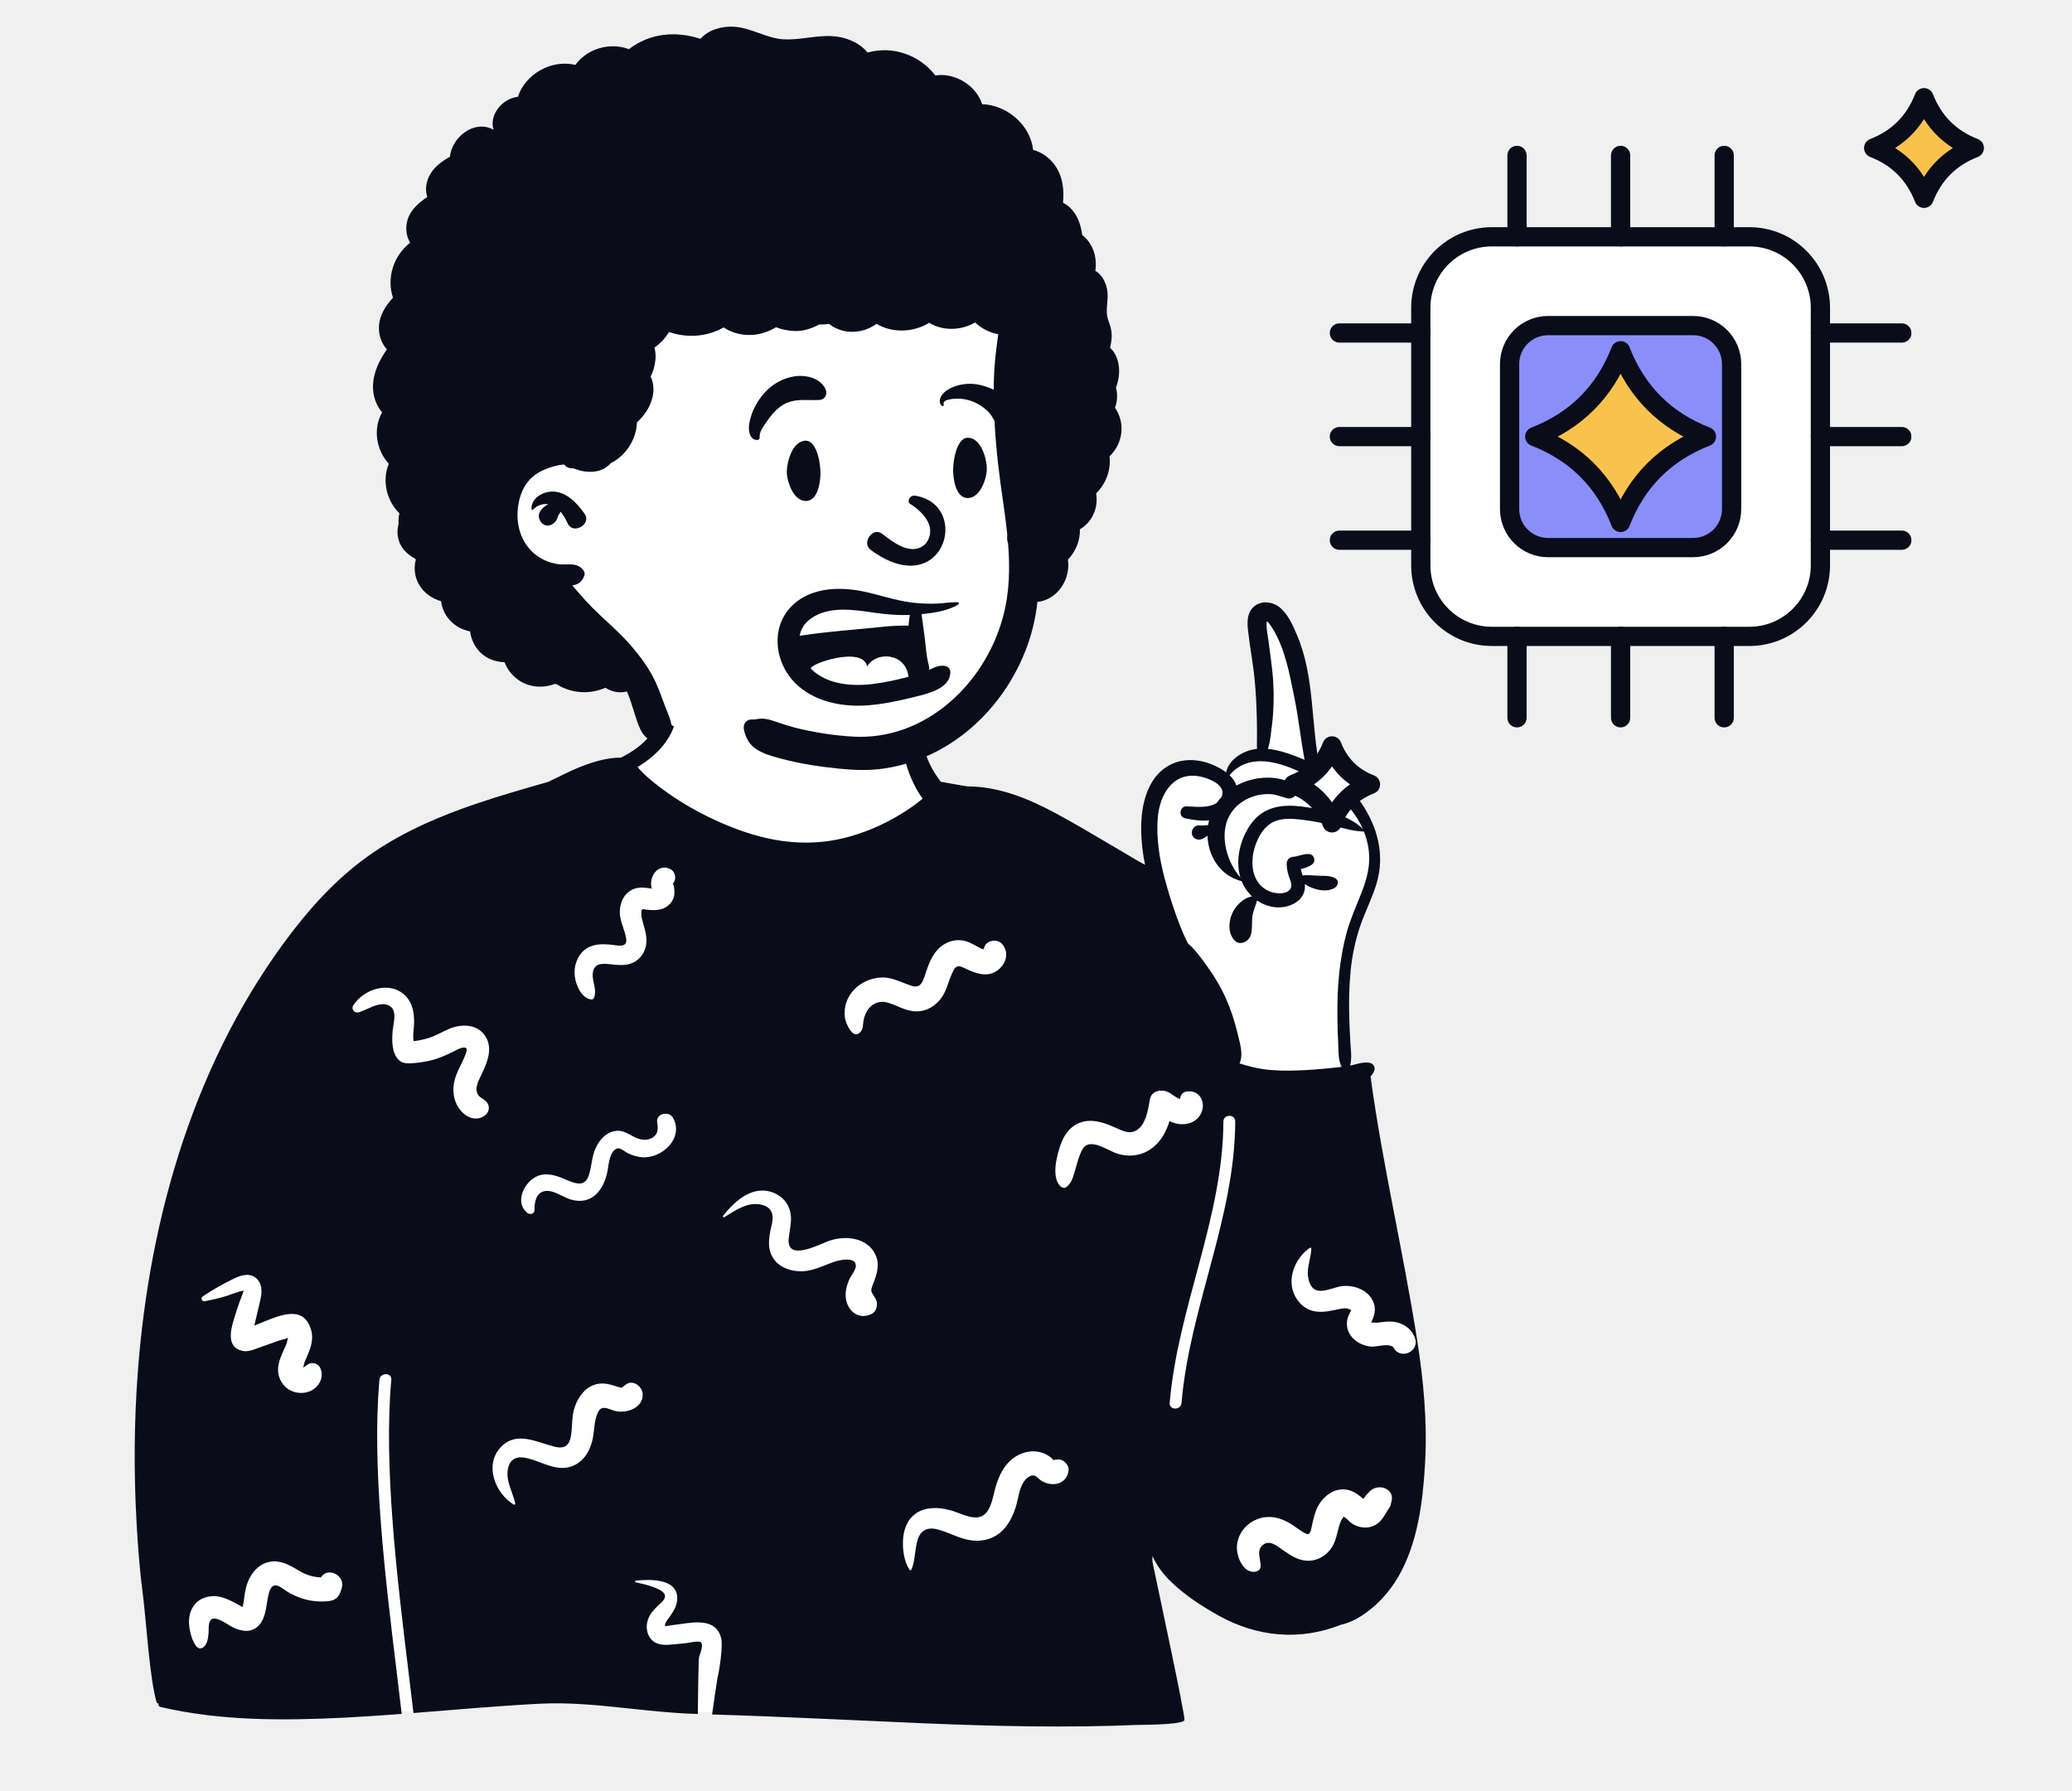
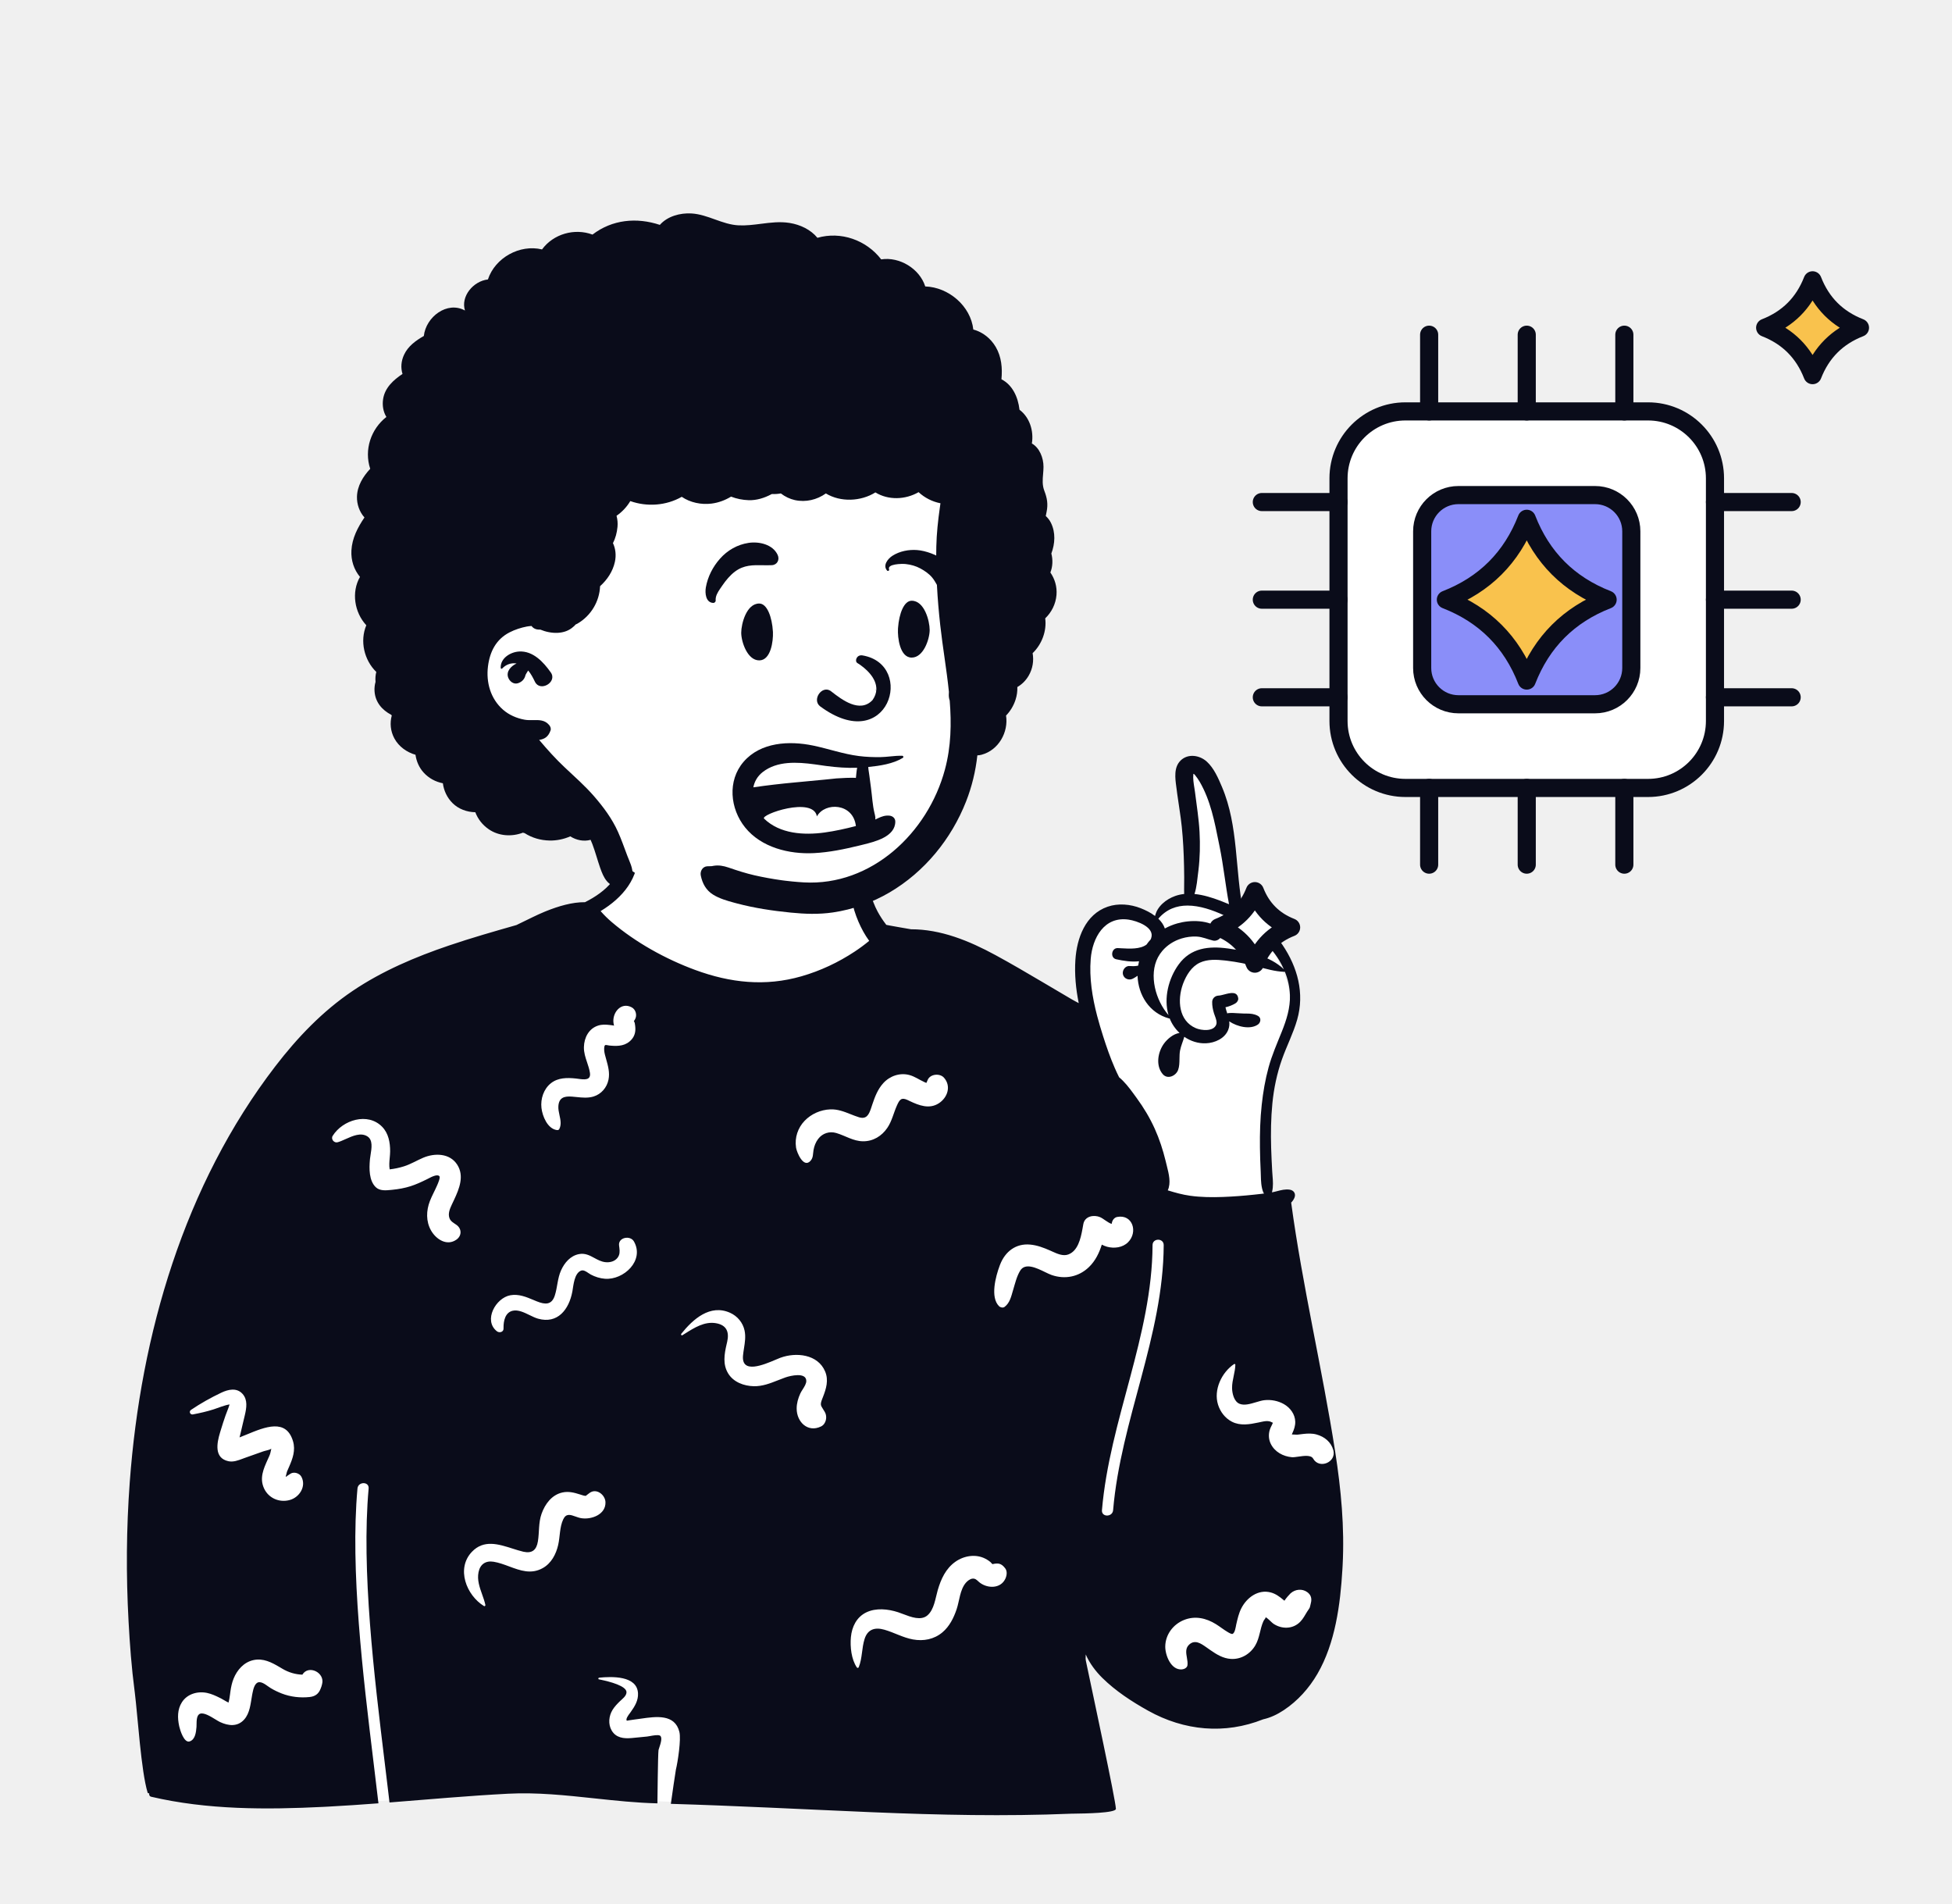
- <svg xmlns="http://www.w3.org/2000/svg" viewBox="-60 -10 1400 1210">
+ <svg xmlns="http://www.w3.org/2000/svg" viewBox="-60 -145 1400 1365">
  <g>
    <g transform="translate(0 459)">
      <path d="M784.259 98.118C773.942 69.701 781.692 33.723 760.426 10.209C754.136 6.386 750.8 8.513 748.211 15.179C746.648 23.951 742.986 54.154 756.156 54.14C757.813 73.003 756.777 92.003 752.721 110.515C743.001 108.956 735.915 113.951 728.825 117.666C723.538 120.436 718.249 122.494 711.864 120.593C685.505 115.947 677.993 143.627 677.673 166.221C677.286 177.245 676.25 202.943 671.394 213.64C649.416 168.123 603.258 147.4 559.277 137.168C552.383 135.261 546.5 132.655 542.078 128.201C505.022 113.57 522.824 65.634 505.776 38.084C479.092 5.332 447.046 -4.092 406.674 1.521C371.351 5.427 347.34 41.308 349.518 75.177C350.171 82.088 346.023 89.357 343.583 96.469C319.201 125.644 281.262 138.697 248.631 156.326C139.794 209.52 102.076 250.171 59.781 363.361C39.995 405.948 16.316 447.28 8.452 494.183C-0.789 549.453 -0.818 606.031 2.399 661.845C-3.607 662.566 2.929 705.472 8.197 720.335C10.002 725.429 14.327 729.102 19.716 729.017C30.556 734.286 56.007 755.517 67.345 754.813C103.978 752.557 139.586 756.046 174.88 754.242C213.063 752.29 250.878 745.167 289.225 746.091C356.096 747.702 308.22 751.672 377.405 754.813C421.08 756.827 580.418 732.974 623.969 736.868C659.393 744.32 675.554 731.757 670.15 694.75C668.152 680.564 661.772 649.017 682.76 647.677C692.688 648.829 700.906 658.75 708.345 664.547C774.043 713.46 841.16 678.24 846.449 597.83C856.406 530.388 870.367 514.455 840.018 447.107C743.999 196.392 888.663 230.455 790.989 113.023C783.362 119.664 785.301 101.939 784.259 98.118Z" transform="translate(38.98101 -67.00008)" fill="#FFFFFF" stroke="none" />
      <path d="M774.431 4.041C769.321 -0.538 760.991 -1.819 755.751 3.331C750.762 8.23 751.811 15.953 752.693 22.452C752.746 22.84 752.798 23.225 752.848 23.604L753.285 27.014C754.341 34.945 755.762 42.818 756.581 50.781C757.561 60.401 758.021 69.851 758.221 79.501C758.331 84.591 758.371 89.691 758.271 94.791L758.256 95.66C758.24 96.81 758.247 97.927 758.311 99.031C756.131 99.261 753.981 99.731 751.881 100.472C745.401 102.751 738.952 107.911 737.421 114.791C734.261 112.401 730.561 110.611 727.161 109.261C719.791 106.341 711.011 105.531 703.421 108.161C687.371 113.712 681.311 130.751 680.281 146.331C679.601 156.661 680.611 167.081 682.681 177.302C680.911 176.341 679.141 175.441 677.561 174.511L656.108 161.856C645.131 155.383 634.122 148.92 622.921 142.841C603.971 132.561 583.801 124.331 562.381 124.341C562.381 124.341 544.661 121.311 544.661 121.151C542.341 118.181 540.271 115.031 538.471 111.712C533.751 102.991 532.061 93.351 528.011 84.431C526.541 81.171 522.331 82.751 521.271 85.311C516.961 95.701 520.452 109.031 524.671 118.871C526.771 123.761 529.271 128.371 532.401 132.651C529.091 135.382 525.641 137.931 522.041 140.311C510.251 148.111 497.421 154.141 483.831 158.052C457.841 165.531 432.731 162.761 407.601 153.511C386.181 145.632 364.751 133.661 347.811 119.241C344.981 116.841 342.361 114.261 339.911 111.481L339.836 111.397L339.761 111.321C355.452 101.811 367.761 87.641 366.661 67.661C366.241 60.151 354.441 60.141 354.941 67.661C356.161 85.962 343.571 97.371 328.581 104.921C319.325 104.817 309.364 107.852 300.815 111.281L299.511 111.811C293.611 114.241 287.941 117.231 282.181 119.962L281.254 120.405C280.637 120.702 280.024 121.005 279.411 121.311C263.211 125.931 247.011 130.561 231.061 135.972C206.931 144.151 183.151 154.222 161.951 168.521C140.341 183.091 122.331 201.931 106.511 222.521C41.071 307.701 9.891 414.781 2.061 520.771C-0.399 554.001 -0.619 587.311 1.201 620.581C2.101 637.212 3.351 653.931 5.531 670.462L5.673 671.575C7.796 688.59 10.176 727.908 14.861 743.351C15.031 743.911 15.631 744.041 16.031 743.811C15.771 744.841 16.191 746.081 17.431 746.371C57.645 755.796 100.059 755.673 141.151 753.62L144.231 753.462C156.307 752.828 168.369 751.996 180.426 751.081C179.345 741.759 178.155 731.975 176.926 721.856C169.308 659.179 160.128 583.645 165.387 525.344C165.846 520.249 173.849 520.218 173.387 525.344C168.118 583.749 177.34 659.555 184.964 722.233C185.889 729.829 186.789 737.233 187.638 744.39L188.353 750.47C216.676 748.245 244.975 745.683 273.351 744.201C294.054 743.12 314.759 745.333 335.465 747.547C350.481 749.152 365.497 750.758 380.512 751.106C380.559 748.935 380.837 716.071 381.302 712.935L381.331 712.78C381.437 712.352 381.636 711.753 381.866 711.055C382.805 708.215 384.282 703.744 382.358 702.554C381.093 701.772 377.537 702.422 375.068 702.874C374.235 703.026 373.525 703.156 373.07 703.2L365.789 703.913C364.576 704.031 363.362 704.147 362.149 704.261L361.836 704.289C356.322 704.769 350.816 704.154 347.712 698.891C345.021 694.328 345.639 688.415 348.359 684.032C349.772 681.755 351.675 679.758 353.59 677.903C355.327 676.221 358.17 674.253 358.332 671.583C358.617 666.885 346.002 663.777 340.323 662.558L338.557 662.19C337.83 662.042 338.088 661.056 338.719 660.994C347.671 660.111 365.888 659.391 366.584 672.14C366.87 677.358 364.251 681.566 361.357 685.616L360.82 686.362C360.77 686.429 360.708 686.511 360.638 686.604C359.764 687.761 357.513 690.739 358.572 691.842C358.532 691.8 362.775 691.177 364.518 690.936L366.787 690.639C367.477 690.545 368.186 690.443 368.909 690.34C379.472 688.827 393.087 686.878 396.267 699.9C397.586 705.302 395.08 721.586 393.781 726.821L393.77 726.869C393.472 728.271 390.802 746.578 390.254 750.696L390.159 751.462C435.993 752.798 485.816 755.403 531.601 757.341L535.328 757.497C582.538 759.449 629.804 760.5 677.041 758.531L677.129 758.528C677.505 758.516 678.248 758.506 679.265 758.492C686.811 758.393 709.445 758.095 709.341 755.041C709.122 748.619 692.65 672.118 688.328 651.418L687.751 648.632C687.557 647.689 687.61 646.721 687.662 645.75C687.688 645.275 687.714 644.802 687.711 644.331C690.452 650.701 694.921 656.531 699.551 661.111C709.081 670.531 720.721 678.121 732.391 684.632C758.341 699.121 787.441 701.811 814.961 690.851C820.271 689.671 825.16 687.311 829.721 684.291C839.681 677.701 847.901 668.552 853.881 658.241C866.678 636.217 870.31 608.465 871.788 583.281L871.941 580.561C873.391 553.132 870.821 525.962 866.601 498.871C857.291 439.161 843.141 380.222 835.041 320.321C835.971 319.401 836.741 318.321 837.321 317.031C838.651 314.071 837.021 311.451 833.881 311.041C830.767 310.632 828.03 311.338 825.165 312.078C824.323 312.296 823.469 312.516 822.591 312.712C822.141 312.811 821.691 312.901 821.231 312.972L821.376 312.417C822.285 308.692 821.971 304.779 821.661 300.922C821.57 299.788 821.48 298.659 821.421 297.541C821.131 292.052 820.841 286.561 820.681 281.061C820.381 270.441 820.521 259.802 821.561 249.222C822.621 238.441 824.831 227.831 828.441 217.621C831.821 208.031 836.561 198.951 839.351 189.151C844.751 170.212 839.641 151.601 828.871 135.621C821.782 125.101 811.771 117.281 800.681 111.291C794.621 81.651 797.411 50.632 785.431 22.302C782.761 16.001 779.631 8.691 774.431 4.041ZM764.91 13.002L764.941 12.861C765.321 12.972 765.651 13.212 765.931 13.581C767.211 15.191 768.341 16.701 769.391 18.501C777.259 32.029 780.116 47.249 783.16 62.371L783.711 65.091C786.511 78.761 787.891 92.671 790.471 106.382C788.411 105.501 786.341 104.671 784.261 103.882C778.461 101.701 772.081 99.651 765.702 99.041C767.361 94.001 767.741 88.241 768.381 83.331L768.542 82.047C769.63 73.037 769.817 63.65 769.331 54.601C768.831 45.191 767.301 35.841 766.141 26.501L766.066 25.919C765.937 24.96 765.779 23.971 765.619 22.965C765.093 19.667 764.539 16.198 764.891 13.081C764.897 13.055 764.904 13.028 764.91 13.002ZM760.702 107.341C752.952 107.341 745.631 109.871 739.771 116.761C741.861 118.751 743.531 121.061 744.452 123.771C747.321 122.201 750.361 120.972 753.471 120.101C762.961 117.451 775.941 117.491 783.921 124.001C788.101 127.401 783.511 133.501 779.011 132.451C774.981 131.511 771.481 129.771 767.251 129.571C763.581 129.391 759.981 129.871 756.461 130.931C751.091 132.552 746.211 135.621 742.621 139.851C741.421 141.271 740.371 142.811 739.491 144.472C732.791 157.191 737.841 175.431 747.091 185.901C743.461 173.841 747.081 159.621 754.311 149.632C763.015 137.604 776.034 136.241 789.749 138.118L790.202 138.181C803.471 140.052 819.901 143.321 829.821 153.071C828.831 150.821 827.691 148.641 826.41 146.531C818.891 134.151 806.421 124.491 793.481 117.601C791.311 116.431 789.121 115.351 786.941 114.351C778.651 110.541 769.411 107.341 760.702 107.341ZM691.271 145.621C692.481 130.531 700.961 114.861 718.481 117.431C724.351 118.291 737.381 122.811 734.631 130.731C734.521 131.052 734.401 131.361 734.261 131.651C733.181 132.811 732.181 134.041 731.281 135.341C726.687 138.738 719.112 138.307 713.291 137.976C712.63 137.939 711.991 137.902 711.382 137.873L710.651 137.841C706.101 137.671 705.051 144.861 709.571 145.851C714.821 147.011 720.501 147.901 725.931 147.281C725.671 148.321 725.461 149.371 725.301 150.421C725.051 150.472 724.811 150.521 724.561 150.561C722.751 150.861 720.921 150.851 719.101 150.701C715.911 150.462 713.641 153.991 714.421 156.851C715.271 159.921 718.801 161.222 721.551 159.741C722.702 159.132 723.801 158.451 724.861 157.691C725.341 171.361 733.161 184.382 747.531 188.311C747.671 188.351 747.801 188.341 747.911 188.291C749.461 192.231 751.921 195.802 754.991 198.691C750.571 199.281 746.231 203.021 743.841 206.281C739.351 212.441 737.761 222.071 742.871 228.151C746.361 232.311 752.391 229.472 753.952 225.231C754.858 222.782 754.899 219.985 754.94 217.191C754.97 215.183 754.999 213.176 755.351 211.302C755.991 207.891 757.471 204.731 758.391 201.441C762.901 204.561 768.301 206.341 773.952 206.101C780.311 205.831 787.421 202.712 789.901 196.451C790.741 194.341 790.861 192.331 790.611 190.361C796.351 194.241 805.681 196.481 811.191 192.661C813.291 191.201 813.741 187.791 811.191 186.431C808.428 184.956 805.945 184.803 803.097 184.775L801.091 184.761C799.691 184.746 798.297 184.653 796.905 184.559C794.646 184.407 792.391 184.256 790.121 184.441C789.791 184.472 789.481 184.561 789.202 184.701C788.731 183.241 788.251 181.771 787.911 180.271C790.391 179.722 792.771 178.821 795.051 177.472C796.181 176.791 797.251 175.321 797.081 173.921C796.44 168.618 791.413 169.935 787.076 171.072C785.525 171.478 784.063 171.861 782.921 171.911L782.702 171.925C780.315 172.123 778.439 173.976 778.391 176.431C778.331 179.231 778.861 181.871 779.671 184.552C779.826 185.058 780.039 185.629 780.265 186.236C781.046 188.328 781.99 190.857 781.301 192.701C779.321 197.921 770.531 196.911 766.681 195.261C754.264 189.959 753.343 175.006 757.359 163.802L757.611 163.121C759.871 157.212 763.621 151.052 769.571 148.281C775.069 145.73 781.552 146.055 787.503 146.723L789.021 146.901C796.161 147.761 803.311 149.212 810.291 150.981C816.871 152.641 823.321 154.611 830.131 154.861C830.282 154.871 830.41 154.811 830.511 154.731C832.681 160.081 833.961 165.741 834.151 171.561C834.452 180.722 831.681 189.351 828.321 197.751C824.921 206.251 821.241 214.561 818.831 223.411C816.441 232.141 814.91 241.132 813.931 250.121C812.801 260.391 812.521 270.741 812.651 281.061C812.721 286.561 812.891 292.052 813.171 297.541L813.196 298.089C813.234 298.966 813.257 299.855 813.281 300.75C813.39 304.905 813.502 309.187 815.081 312.972C815.211 313.291 815.391 313.581 815.601 313.841C815.044 313.911 814.486 313.977 813.928 314.041L808.542 314.634C801.067 315.43 793.568 316.016 786.061 316.291C778.291 316.571 770.281 316.501 762.581 315.421C757.001 314.641 751.781 313.171 746.531 311.552C748.978 306.349 747.332 299.8 745.885 294.045C745.751 293.513 745.619 292.988 745.492 292.471L745.012 290.489C743.062 282.553 740.552 274.778 737.181 267.321C733.641 259.491 729.311 252.291 724.241 245.351L723.715 244.626L721.754 241.936C718.77 237.864 715.487 233.627 711.651 230.481C710.531 228.321 709.531 226.071 708.541 223.831C705.291 216.411 702.621 208.712 700.161 201.001C698.631 196.201 697.171 191.321 695.871 186.382C692.401 173.061 690.181 159.321 691.271 145.621ZM349.057 191.831C347.814 184.384 354.309 176.138 362.09 180.33C365.1 181.952 366.101 186.171 364.375 189.048L364.199 189.35C364.018 189.649 363.82 189.936 363.612 190.216L363.62 190.248C364.241 190.906 364.452 192.484 364.562 193.679L364.665 194.922C364.871 197.999 364.109 200.915 362.046 203.3C358.019 207.956 352.591 208.298 346.956 207.788L345.919 207.686C345.689 207.662 345.407 207.605 345.1 207.543C344.428 207.408 343.642 207.249 343.056 207.359C342.92 207.53 342.544 207.93 342.47 208.363C342.126 210.366 342.371 212.337 342.87 214.296C343.15 215.397 343.458 216.494 343.767 217.59C345.11 222.366 346.45 227.129 345.426 232.177C344.284 237.809 340.246 242.583 334.682 244.265C330.651 245.482 326.59 245.063 322.515 244.642C321.404 244.527 320.292 244.412 319.18 244.33C313.829 243.936 309.948 244.949 309.481 251.036C309.313 253.218 309.796 255.441 310.276 257.654C311.014 261.054 311.747 264.432 310.113 267.61C309.775 268.268 309.025 268.413 308.366 268.321C301.694 267.391 298.011 258.332 297.341 252.446C296.599 245.929 298.926 238.811 304.179 234.692C309.265 230.703 315.699 230.714 321.819 231.333L321.991 231.351C322.549 231.412 323.144 231.494 323.756 231.579C327.973 232.164 332.998 232.861 332.093 227.176C331.681 224.589 330.867 222.165 330.056 219.752C328.873 216.228 327.697 212.726 327.793 208.771C327.955 202.084 331.256 195.559 337.969 193.405C340.813 192.493 343.568 192.665 346.409 192.995L348.217 193.216C348.609 193.316 349.002 193.386 349.399 193.434C349.268 192.872 349.163 192.382 349.117 192.157L349.057 191.831ZM561.209 228.85C554.388 227.026 547.21 229.511 542.519 234.661C538.577 238.99 536.535 244.306 534.711 249.74L533.669 252.866C532.153 257.292 530.411 260.805 524.992 259.117C522.93 258.475 520.951 257.692 518.988 256.916C514.337 255.076 509.783 253.274 504.472 253.483C497.606 253.754 490.887 256.707 486.107 261.657C481.217 266.72 478.883 273.774 479.921 280.725L479.989 281.15C480.53 284.352 485.213 295.78 490.177 290.519C492.392 288.173 491.955 285.576 492.481 282.595C492.981 279.755 494.051 276.97 495.804 274.667C498.912 270.585 503.911 268.994 508.798 270.438C515.244 272.343 520.937 276.27 527.881 276.362C535.186 276.46 541.388 272.672 545.417 266.725C548.67 261.924 549.83 256.305 552.119 251.085L552.339 250.587C554.261 246.292 555.571 244.741 559.973 246.795L561.511 247.533C568.102 250.664 575.515 253.531 582.33 249.115C588.661 245.014 591.36 236.772 586.035 230.771C583.097 227.458 576.296 228.022 574.387 232.272C574.052 233.003 573.741 233.744 573.435 234.487C572.852 234.309 572.285 234.093 571.747 233.791C568.175 232.181 565.073 229.884 561.209 228.85ZM183.119 266.009C172.737 255.328 154.72 261.118 147.619 272.448C146.146 274.797 148.579 277.775 151.165 277.061C152.887 276.587 154.807 275.723 156.822 274.818C162.037 272.473 167.888 269.843 172.6 272.921C176.503 275.471 175.548 281.337 174.799 285.939C174.619 287.046 174.451 288.079 174.365 288.976L174.301 289.666C173.74 295.962 173.613 304.576 178.517 309.288C181.339 312.001 185.668 311.634 189.39 311.247L190.574 311.124C194.962 310.683 199.321 309.909 203.524 308.559C207.388 307.319 211.049 305.634 214.679 303.849L215.587 303.401C215.766 303.312 215.992 303.194 216.254 303.057C218.342 301.963 222.732 299.665 224.158 301.429C224.932 302.388 223.214 306.345 222.612 307.733C222.563 307.844 222.522 307.94 222.49 308.015C220.862 311.821 218.792 315.405 217.299 319.279C214.668 326.104 214.448 333.804 218.143 340.317C221.723 346.628 229.48 351.741 236.355 346.893C240.291 344.117 240.28 339.067 236.355 336.289C234.278 334.819 232.184 333.85 231.326 331.384C230.206 328.169 231.647 324.758 233.042 321.782L234.712 318.241C238.412 310.334 242.109 301.24 236.94 293.158C231.602 284.813 220.753 284.681 212.546 288.157C207.862 290.141 203.588 292.802 198.707 294.337C195.33 295.4 191.94 296.11 188.481 296.499C187.989 293.845 188.255 290.988 188.514 288.194C188.662 286.608 188.808 285.041 188.812 283.543C188.83 277.262 187.66 270.681 183.119 266.009ZM685.99 335.693C687.066 329.947 693.632 328.886 698.035 330.793C700.38 331.808 703.437 334.675 706.233 335.599L706.382 335.262C706.642 333.127 708.078 331.037 710.266 330.623C721.378 328.52 725.331 341.527 718.043 348.778C714.16 352.642 708.11 353.37 703.01 351.989C701.671 351.627 700.428 351.091 699.23 350.472C697.354 356.451 694.626 362.1 690.012 366.563C682.707 373.628 672.794 375.558 663.235 372.255C661.936 371.807 660.325 371.025 658.555 370.165C652.387 367.172 644.278 363.236 640.675 369.162C638.18 373.266 637.047 378.282 635.665 382.837L635.552 383.212C634.25 387.598 633.29 392.274 629.498 395.12C628.348 395.983 626.459 395.532 625.522 394.607C619.102 388.274 623.065 373.341 625.997 365.534L626.314 364.706C629.949 355.414 637.604 349.468 647.881 350.442C652.946 350.922 657.455 352.655 662.08 354.676C662.566 354.888 663.07 355.118 663.587 355.354C667.166 356.984 671.404 358.916 675.156 357.541C682.021 355.025 684.058 346.293 685.337 339.309L685.99 335.693ZM363.661 348.19C361.048 343.589 352.276 345.235 353.003 351.076L353.235 352.894C353.533 355.382 353.598 357.72 351.879 359.933C349.793 362.619 346.222 363.431 342.981 363.02C340.12 362.658 337.692 361.341 335.285 360.036C331.918 358.211 328.595 356.409 324.191 357.275C318.061 358.481 313.828 363.497 311.377 368.966C308.782 374.758 308.837 381.037 306.904 387.001C304.678 393.86 299.931 393.544 294.003 391.144L292.727 390.62C292.389 390.479 292.051 390.338 291.713 390.197C286.375 387.963 280.989 385.71 275.047 386.769C264.552 388.642 255.514 404.779 265.347 412.571C267.122 413.977 270.224 413.243 270.149 410.583L270.139 410.079C270.089 405.239 271.31 398.992 276.858 397.851C280.72 397.057 284.913 399.098 288.883 401.032C290.959 402.043 292.975 403.024 294.851 403.555C309 407.557 317.06 396.908 319.463 384.313L319.55 383.831C320.318 379.422 320.924 371.264 325.535 369.2C327.379 368.374 329.316 369.692 331.037 370.863C331.61 371.253 332.158 371.627 332.672 371.899C335.865 373.593 339.291 374.669 342.903 374.944C356.265 375.963 371.448 361.91 363.661 348.19ZM743.625 350.815C743.649 345.667 735.649 345.661 735.625 350.815C735.33 416.036 704.818 476.322 699.337 540.895C698.903 546.025 706.905 545.996 707.337 540.895C712.82 476.303 743.33 416.141 743.625 350.815ZM397.628 414.395C406.028 403.897 418.32 392.925 432.634 399.349C437.882 401.704 441.829 406.424 443.017 412.08C443.922 416.393 443.269 420.549 442.61 424.747C442.339 426.478 442.066 428.215 441.901 429.974C440.631 443.474 456.738 436.633 465.329 432.985C466.471 432.5 467.481 432.071 468.299 431.754L468.708 431.599C479.903 427.474 495.573 428.983 500.799 441.44C503.415 447.677 501.561 453.795 499.232 459.737L498.686 461.126C497.169 465.079 497.571 465.706 499.181 468.219C499.58 468.841 500.052 469.578 500.588 470.509C502.506 473.841 501.558 479.026 497.881 480.834C488.422 485.482 480.428 477.7 480.381 468.119C480.362 464.277 481.417 460.643 483.002 457.183C483.401 456.312 484.01 455.353 484.645 454.353C485.938 452.318 487.338 450.113 487.289 448.141C487.131 441.705 475.704 444.531 472.572 445.612L471.988 445.816C470.302 446.415 468.638 447.072 466.976 447.729C461.371 449.943 455.806 452.141 449.584 451.994C442.591 451.828 435.124 449.117 431.297 442.913C427.243 436.343 428.491 429.03 430.119 421.965L430.568 420.035C432.1 413.174 430.194 408.14 422.5 406.813C414.358 405.41 407.036 410.015 400.406 414.186C400.115 414.369 399.826 414.551 399.538 414.732L398.423 415.427C397.74 415.849 397.195 414.937 397.628 414.395ZM795.012 436.642C795.024 436.198 794.478 435.858 794.095 436.116C785.198 442.097 779.246 454.585 782.589 465.224C784.212 470.39 787.664 474.921 792.51 477.429C798.535 480.545 805.188 479.359 811.518 478.026L814.207 477.451C816.102 477.052 817.972 476.76 819.901 477.292C820.563 477.475 821.331 478.052 821.96 478.176C821.7 478.618 821.424 479.385 821.284 479.669L820.825 480.592C820.365 481.527 819.916 482.499 819.634 483.482C818.688 486.777 818.922 490.315 820.454 493.39C823.308 499.118 829.294 502.347 835.526 502.895C836.677 502.997 838.371 502.755 840.227 502.49C844.354 501.899 849.28 501.195 850.806 503.912C855.196 511.73 867.697 506.472 865.267 497.815C863.624 491.962 858.963 488.18 853.188 486.597C850.111 485.754 846.926 485.868 843.797 486.213C842.571 486.348 841.349 486.538 840.122 486.668L839.207 486.753C839.291 486.743 838.742 486.724 838.019 486.699C837.189 486.67 836.131 486.632 835.54 486.593L835.778 485.952C835.813 485.861 835.845 485.782 835.874 485.721C837.118 483.06 838.04 480.409 837.965 477.436C837.828 472.075 834.358 467.398 829.799 464.817C825.596 462.436 820.591 461.486 815.813 462.017C814.029 462.216 811.989 462.827 809.872 463.461C805.755 464.694 801.342 466.017 797.932 464.569C794.041 462.917 792.72 457.156 792.66 453.381C792.612 450.383 793.225 447.467 793.838 444.55C794.387 441.935 794.937 439.319 795.012 436.642ZM67.63 456.676C72.642 454.286 78.812 452.806 83.024 457.576C86.748 461.796 85.816 467.521 84.617 472.662L83.286 478.241C82.637 480.944 81.981 483.644 81.381 486.36C81.211 487.127 81.01 487.91 80.807 488.702C82.479 488.059 84.223 487.339 86.007 486.602C99.065 481.212 114.256 474.94 119.151 491.442C121.093 497.993 118.886 503.935 116.34 509.774L114.972 512.882C114.6 513.732 114.314 515.65 113.89 516.898C114.09 516.849 114.287 516.8 114.475 516.751C114.508 516.587 115.874 515.698 116.668 515.179L117.345 514.729C119.866 513.126 123.832 514.381 125.188 516.947C128.826 523.83 123.741 531.743 116.714 533.624C109.32 535.604 101.647 532.294 98.401 525.319C94.965 517.936 98.013 511.189 101.033 504.503C101.344 503.816 101.654 503.13 101.956 502.445L102.273 501.72C102.84 500.407 103.102 499.114 103.37 497.797L103.577 496.804C102.285 497.772 99.399 498.157 97.841 498.709L84.763 503.344L84.024 503.611C83.679 503.738 83.332 503.869 82.983 504C79.704 505.231 76.248 506.529 72.765 505.763C62.377 503.475 64.564 492.658 66.815 485.226L67.354 483.453C68.436 479.908 69.553 476.366 70.793 472.874C71.416 471.12 72.15 469.409 72.782 467.661C73.127 466.809 73.42 465.941 73.661 465.055C69.81 465.666 65.966 467.389 62.273 468.575C57.359 470.155 52.429 471.246 47.364 472.22C45.364 472.603 44.293 470.11 45.992 468.964C52.898 464.3 60.102 460.265 67.63 456.676ZM331.863 528.515C336.783 524.895 343.02 529.867 343.248 535.048C343.641 543.946 333.265 547.819 325.88 546.628C324.445 546.397 323.038 545.891 321.693 545.408C318.145 544.133 315.025 543.012 312.94 547.482C310.311 553.116 310.7 559.851 309.328 565.824C307.805 572.46 304.436 578.938 298.322 582.388C289.987 587.088 282.152 584.178 274.232 581.236C270.522 579.858 266.793 578.473 262.986 577.86C257.312 576.948 253.336 579.656 252.203 585.378C251.105 590.921 252.943 596.086 254.776 601.235C255.673 603.756 256.569 606.274 257.119 608.83C257.244 609.406 256.636 609.962 256.086 609.624C243.499 601.887 235.977 582.763 247.476 570.722C255.946 561.851 266.437 565.19 276.487 568.388C279.065 569.208 281.615 570.02 284.094 570.613L284.406 570.685C290.51 572.041 293.761 569.571 294.791 563.245C295.877 556.573 295.117 549.934 297.432 543.427C299.916 536.444 304.754 529.866 312.379 528.192C316.81 527.221 320.802 528.281 324.953 529.598L326.535 530.106C327.439 530.394 328.292 530.634 329.208 530.637L329.522 530.298C330.288 529.684 331.069 529.091 331.863 528.515ZM615.785 575.725C608.904 572.112 600.421 573.486 594.222 577.864C587.271 582.773 583.86 590.314 581.54 598.284C579.852 604.087 579.043 612.089 574.192 616.291C569.575 620.289 562.406 617.548 556.687 615.362C555.411 614.874 554.208 614.414 553.121 614.062C545.91 611.731 537.245 610.776 530.209 614.225C523.314 617.606 519.991 624.501 519.279 631.888C518.614 638.782 519.602 647.861 523.535 653.63C523.922 654.198 524.661 654.052 524.906 653.45C527.491 647.085 526.993 639.803 529.092 633.216C531.333 626.185 536.585 624.697 543.253 626.589C550.208 628.561 556.577 632.253 563.73 633.567C571.356 634.968 578.907 633.524 584.919 628.484C589.977 624.244 593.04 618.068 595.11 611.915C597.127 605.916 597.456 597.885 601.752 592.905C602.836 591.648 604.725 590.13 606.479 589.969C608.327 589.799 609.339 590.724 610.522 591.806C611.006 592.249 611.52 592.719 612.132 593.15C617.685 597.068 626.549 597.147 629.949 590.255C631.062 587.998 631.614 584.794 629.949 582.585C627.03 578.714 624.633 578.746 620.781 579.583C620.658 579.48 620.521 579.347 620.368 579.167L620.25 579.024C619.231 577.733 617.252 576.496 615.785 575.725ZM834.657 600.485C837.912 597.558 842.858 596.999 846.5 599.597C848.798 601.236 849.764 603.388 849.432 606.122L849.392 606.417L849.003 608.224C848.751 609.361 848.444 610.636 848.257 610.979C847.746 611.913 847.047 612.753 846.487 613.661C844.938 616.172 843.606 618.804 841.514 620.936C836.263 626.294 828.255 626.324 822.265 622.282C821.062 621.471 818.571 618.573 816.64 617.567C816.931 617.914 816.511 618.473 816.013 619.137C815.694 619.562 815.342 620.03 815.125 620.513C812.577 626.174 812.529 632.409 809.27 637.921C805.665 644.02 799.051 647.976 791.887 647.548C786.224 647.209 781.618 644.365 777.146 641.258L774.393 639.326L774.099 639.12C770.326 636.477 766.044 633.477 761.907 637.254C759.071 639.844 759.664 643.248 760.256 646.643C760.58 648.504 760.903 650.362 760.662 652.08C760.405 653.909 758.362 654.886 756.775 655.04C748.852 655.806 744.642 644.835 744.739 638.548C744.87 630.018 750.45 622.699 758.239 619.598C766.107 616.464 774.068 618.26 781.074 622.608C784.06 624.461 786.795 626.702 789.842 628.46C791.178 629.231 792.528 629.895 793.123 629.559C794.742 628.644 795.231 624.9 795.606 623.053L795.686 622.688C796.618 618.725 797.418 614.93 799.287 611.255C803.228 603.507 811.431 597.464 820.457 599.89C823.921 600.819 826.734 602.904 829.426 605.179L829.604 605.327C829.666 605.377 829.73 605.428 829.796 605.48L830.209 605.8C831.526 603.807 833.56 601.538 834.463 600.667L834.657 600.485ZM111.406 654.519L109.618 653.458C103.762 650.002 97.73 646.815 90.636 648.415C83.878 649.938 79.084 655.425 76.565 661.608C75.375 664.529 74.754 667.475 74.295 670.587C74.037 672.329 73.863 674.086 73.557 675.821L73.454 676.359C73.316 677.049 73.104 678.012 72.911 678.846C71.067 678.034 69.21 676.747 67.701 675.983L66.484 675.371C63.627 673.949 60.656 672.596 57.544 671.938C50.802 670.513 43.323 672.574 39.469 678.614C36.172 683.778 36.24 689.867 37.501 695.655L37.591 696.058C38.138 698.46 40.965 708.079 45.077 706.676C49.076 705.311 49.61 699.995 49.913 696.453L49.935 696.115C49.957 695.684 49.962 695.175 49.967 694.622C49.993 691.751 50.031 687.668 52.567 686.818C55.317 685.897 59.916 688.71 63.485 690.893C64.821 691.709 66.012 692.438 66.908 692.849C72.793 695.551 79.258 696.349 84.047 691.091C88.34 686.377 88.703 679.477 89.814 673.499L90.101 671.993C90.69 668.955 91.831 664.102 95.193 664.225C97.94 664.327 100.956 667.173 103.22 668.524C105.719 670.016 108.314 671.259 111.026 672.319C117.355 674.793 124.392 675.583 131.125 674.853C135.026 674.431 137.566 672.568 138.945 668.9C139.412 667.823 139.768 666.712 140.014 665.563C142.2 657.35 130.256 651.487 125.852 658.835C120.771 658.642 116.041 657.274 111.406 654.519Z" transform="translate(30.9999 -61.99936)" fill="#0A0C1A" fill-rule="evenodd" stroke="none" />
    </g>
  </g>
  <g transform="translate(225 0)">
    <g>
      <g>
        <path d="M151.977 0.371C303.547 -7.083 371.943 99.635 376.367 147.301C379.438 180.389 359.889 218.526 359.889 248.092C359.889 263.184 378.367 295.585 369.765 317.581C350.618 366.54 310.078 420.875 258.418 420.875C206.758 420.875 139.525 435.162 82.443 353.43C77.087 345.761 9.343 302.176 2.762 260.759C-13.632 157.595 43.825 5.69 151.977 0.371Z" transform="translate(43.41895 82.30085)" fill="#FFFFFF" stroke="none" />
        <path d="M243.95 0.058C235.82 -0.422 226.67 2.058 221.25 8.258C204.68 2.748 187.111 4.358 172.95 15.208C160.07 10.429 144.9 14.718 136.75 25.858C120.81 21.988 103.08 31.808 97.941 47.388C87.441 48.548 78.31 59.508 81.48 69.658C68.7 62.618 53.46 74.268 51.98 87.908C46.25 91.208 40.76 95.108 37.85 101.258C35.67 105.868 35.31 110.679 36.68 115.138C30.13 119.498 24.06 125.008 22.781 133.098C22.05 137.728 22.88 142.298 25.12 145.988C14.05 154.648 9.01 169.488 13.521 183.168C8.35 188.708 4.22 195.398 4.021 203.168C3.88 208.528 5.8 214.078 9.4 218.058C4.55 225.208 0.5 232.929 0.04 241.768C-0.33 248.848 1.88 255.478 6.18 260.679C-0.09 271.598 2.17 286.148 10.72 295.348C5.97 306.648 9.14 320.318 17.89 328.828C17.261 331.148 17.119 333.546 17.341 335.945C16.726 338.091 16.482 340.359 16.626 342.626C17.136 350.588 22.101 356.162 28.607 359.567L28.974 360.095C27.558 365.377 27.976 371.184 30.871 376.537C33.982 382.287 39.678 386.411 45.994 388.213C46.648 392.877 48.583 397.369 51.767 400.896C55.58 405.119 60.442 407.626 65.628 408.653C66.316 413.914 68.633 418.977 72.597 422.901C76.914 427.175 82.874 429.311 88.899 429.426C90.711 434.177 93.899 438.444 98.562 441.641C105.763 446.578 115.077 447.122 123.03 444.076C123.445 444.195 123.863 444.301 124.279 444.411C129.507 447.746 135.588 449.595 142.244 449.712C147.215 449.799 152.362 448.772 157.008 446.713C161.356 449.491 166.713 450.569 171.585 449.211C172.036 450.226 172.466 451.247 172.861 452.278C174.97 457.848 176.47 463.628 178.43 469.248C181.031 476.688 183.861 482.398 192.31 483.478C195.31 483.868 198.57 481.508 200.01 479.068C203.231 473.553 201.112 468.415 198.948 463.168C198.679 462.515 198.409 461.86 198.148 461.202L197.771 460.228C195.66 454.638 193.7 449.008 191.26 443.548C186.99 434.048 180.84 425.748 174.031 417.918C167.59 410.518 160.21 404.018 153.07 397.308C146.47 391.118 140.51 384.458 134.7 377.568C138.72 376.948 141.29 375.238 142.85 370.778C143.35 369.348 142.72 367.868 141.8 366.808C138.685 363.185 134.625 363.267 130.393 363.353C128.377 363.395 126.321 363.436 124.31 363.078C118.67 362.078 113.12 359.698 108.781 355.898C99.85 348.088 96.531 336.328 97.99 324.788C99.33 314.208 103.81 305.408 113.49 300.429C117.22 298.508 121.74 297.028 125.861 296.258C126.99 296.048 128.111 295.929 129.24 295.868C130.361 297.458 132.25 298.538 135.021 298.468C135.173 298.465 135.322 298.452 135.472 298.445C143.231 301.676 153.027 302.131 159.217 296.412C159.804 295.976 160.318 295.459 160.748 294.871C161.237 294.66 161.727 294.426 162.22 294.139C171.954 288.458 177.935 278.232 178.389 267.326C183.537 262.696 187.513 256.751 189.004 249.917C190.05 245.125 189.488 240.351 187.619 236.463C189.392 232.981 190.476 229.104 190.88 224.78C191.126 222.153 190.898 219.421 190.183 216.859C194.177 214.084 197.588 210.484 200.053 206.309C212.089 210.577 225.805 209.599 236.956 203.247C243.058 207.409 250.976 209.032 258.313 208.107C263.337 207.473 268.033 205.705 272.324 203.115C276.341 204.687 280.68 205.518 284.892 205.66C290.581 205.853 296.109 204.122 301.099 201.492L301.546 201.242C303.711 201.355 305.888 201.208 308.037 200.829C311.047 203.148 314.562 204.823 318.097 205.597C325.956 207.319 333.962 205.362 340.316 200.826C350.829 207.227 365.415 206.633 375.855 200.086C385.171 205.841 397.386 205.358 406.824 199.908C411.173 203.941 416.635 206.727 422.51 207.874L422.04 211.179C420.74 220.378 419.75 229.578 419.54 238.868C419.12 257.679 420.271 276.478 422.34 295.168C424.111 311.168 426.941 327.118 428.57 343.058C428.521 343.818 428.48 344.568 428.48 345.328C428.47 346.788 428.72 348.118 429.14 349.318C430.45 365.798 430.16 382.268 425.72 398.778C413.47 444.398 372.88 482.448 324.55 479.728C321.75 479.568 318.95 479.348 316.15 479.068C314.63 478.908 313.111 478.748 311.59 478.568L309.66 478.328C309.64 478.318 309.62 478.318 309.6 478.318L309.5 478.308L309.3 478.278L308.65 478.198C302.1 477.278 295.57 476.108 289.12 474.638C282.88 473.208 276.89 471.278 270.85 469.198L270.4 469.046C266.812 467.853 263.471 467.215 259.65 467.858C259.32 467.908 258.99 468.008 258.65 468.058C258.611 468.058 258.59 468.058 258.55 468.068L258.521 468.068L257.947 468.107C257.184 468.155 256.43 468.184 255.67 468.168L255.446 468.168C251.973 468.233 249.964 471.645 250.611 474.818C251.771 480.518 254.39 485.358 259.43 488.498C263.934 491.302 269.415 492.909 274.613 494.302L276.63 494.838C289.17 498.158 302.13 500.088 315.031 501.378C325.31 502.398 335.16 502.768 345.4 501.268C359.63 499.188 373.57 494.208 385.98 486.938C411.07 472.228 430.31 448.648 440.89 421.679C445.052 411.088 447.74 399.936 448.971 388.627C449.922 388.607 450.915 388.48 451.956 388.203C464.347 384.904 471.387 371.857 469.548 360.099C472.63 356.941 474.972 353.02 476.355 348.764C477.351 345.697 477.756 342.636 477.649 339.643C480.898 337.761 483.714 335.061 485.806 331.436C488.741 326.35 489.548 320.727 488.613 315.362C495.202 309.052 498.846 299.369 497.636 290.407C502.179 286.063 505.175 280.188 505.729 273.627C506.223 267.767 504.542 262.119 501.345 257.514C503.052 253.181 503.199 248.419 502.044 243.911C504.681 236.832 505.196 228.871 501.738 221.891C500.79 219.981 499.527 218.339 498.034 217.029C498.181 216.192 498.345 215.343 498.54 214.458L498.652 213.929C499.755 208.5 499.035 204.181 497.031 198.998C495.445 194.895 495.772 191.03 496.113 186.994C496.256 185.305 496.401 183.587 496.41 181.808C496.441 175.348 493.59 168.108 488.07 164.998C489.54 155.868 486.41 146.198 479.2 140.818C478.15 131.658 474.14 122.998 466.25 118.968C467 110.988 466.31 102.868 462.16 95.788C458.59 89.679 452.771 85.058 446.07 83.288C444.2 66.408 428.37 52.938 411.6 52.398C407.56 39.679 393.2 30.938 380 32.988C369.3 19.078 351.06 12.708 334.26 17.518C329.41 11.598 321.91 8.088 314.34 6.868C307.386 5.753 300.577 6.62 293.756 7.488C288.463 8.162 283.163 8.837 277.781 8.588C266.031 8.048 255.76 0.758 243.95 0.058ZM143.031 329.178C137.79 321.748 130.33 313.628 120.38 314.168C114.08 314.508 106.79 318.978 107.111 325.948C107.13 326.458 107.771 326.788 108.15 326.378C110.91 323.438 114.67 322.138 118.49 322.758C114.6 324.518 110.861 328.388 112.47 332.828C113.48 335.608 116.46 337.978 119.611 336.878C122.05 336.018 123.84 334.418 124.66 331.928C124.662 331.921 124.675 331.878 124.696 331.814C124.777 331.556 124.966 330.955 124.95 330.898C125.14 330.508 125.37 330.128 125.59 329.758L125.888 329.252C126.184 328.75 126.482 328.261 126.82 327.788C128.83 330.188 130.33 333.088 131.65 335.828C135.33 343.508 147.95 336.148 143.031 329.178Z" transform="translate(-33.00008 7.99922)" fill="#0A0C1A" fill-rule="evenodd" stroke="none" />
      </g>
    </g>
    <g transform="translate(159 186)">
      <g>
        <path d="M30.855 0.284C38.347 -0.855 48.268 1.309 51.761 8.927C53.317 12.321 51.474 16.074 47.551 16.262C45.297 16.37 43.098 16.333 40.943 16.297C34.037 16.181 27.588 16.072 21.245 20.771C17.664 23.425 14.653 27.099 12.126 30.764L11.17 32.159L10.378 33.308C8.662 35.83 7.038 38.571 7.291 41.614C7.366 42.515 6.445 43.37 5.57 43.334C0.116 43.11 -0.471 36.272 0.246 32.165C1.58 24.543 5.269 17.388 10.382 11.625C15.752 5.573 22.841 1.503 30.855 0.284ZM151.87 5.427C145.818 4.938 139.21 6.214 134.044 9.535C130.712 11.677 126.944 16.472 130.271 20.152C130.813 20.752 131.993 20.124 131.681 19.331C130.088 15.28 140.94 15.231 143.089 15.414L143.684 15.47C147.254 15.846 150.894 16.877 154.04 18.579C157.232 20.304 160.213 22.329 162.565 25.128C165.513 28.632 166.477 32.799 170.438 35.48C174.122 37.974 180.374 35.602 181.187 31.107C183.822 16.532 163.803 6.388 151.87 5.427ZM160.774 62.698L160.773 62.923C160.686 69.386 156.318 82.533 147.866 82.533C139.314 82.533 137.684 68.021 138.046 61.885L138.097 61.12C138.825 51.181 142.274 41.762 147.866 41.762C157.046 41.762 160.76 56.321 160.774 62.698ZM25.617 64.924L25.616 64.698C25.63 58.321 29.344 43.762 38.524 43.762C44.259 43.762 47.741 53.671 48.344 63.885L48.365 64.302C48.631 70.652 46.888 84.533 38.524 84.533C30.072 84.533 25.704 71.386 25.617 64.924ZM122.515 105.602C122.392 108.007 121.556 110.507 119.748 113.039C110.636 122.601 97.704 112.603 90.637 107.139C90.288 106.869 89.953 106.61 89.634 106.366C83.344 102.333 76.276 112.704 82.112 117.412C131.136 153.708 151.031 87.567 112.634 80.97C108.406 80.243 106.836 84.947 108.814 86.367C114.647 89.912 122.838 97.104 122.523 105.438C122.487 105.449 122.449 105.462 122.408 105.476L122.046 105.606L122.046 105.862C122.139 105.805 122.238 105.762 122.328 105.703L122.515 105.602ZM122.515 105.602L122.691 105.506L122.814 105.432C123.008 105.306 122.911 105.308 122.523 105.438C122.521 105.492 122.518 105.547 122.515 105.602ZM77.237 145.626C60.152 142.068 39.527 143.059 27.281 157.289C15.604 170.857 17.589 190.909 28.418 204.336C40.024 218.727 59.961 223.621 77.703 222.74C88.759 222.191 99.734 219.892 110.483 217.27L112.96 216.66L113.282 216.58C121.775 214.473 136.168 210.902 136.112 200.085C136.098 197.644 134.179 196.085 131.893 195.867C128.89 195.58 126.454 196.442 123.9 197.626L123.2 197.956L122.132 198.473L121.794 198.626C121.907 197.61 121.83 196.483 121.492 195.233L121.237 194.245C119.778 188.298 119.517 182.055 118.687 176.003C118.266 172.928 117.844 169.857 117.467 166.776C117.3 165.41 117.093 164.062 116.866 162.705C116.781 162.196 116.744 161.596 116.718 160.981C125.028 160.136 134.505 158.75 141.54 154.429C142.223 154.008 141.925 152.973 141.137 152.944C138.235 152.835 135.324 153.12 132.411 153.405C130.177 153.623 127.942 153.842 125.709 153.883C120.47 153.98 115.213 153.783 110.012 153.124C98.876 151.714 88.201 147.91 77.237 145.626ZM80.262 159.354L85.358 160.088L86.656 160.265C94.015 161.243 101.385 161.793 108.787 161.541C108.345 163.254 108.072 167.063 107.863 168.823C105.904 168.465 95.485 168.998 93.939 169.16L89.546 169.616L85.151 170.061C78.967 170.678 72.78 171.266 66.59 171.824L63.891 172.072C53.998 172.997 44.135 174.109 34.307 175.565C35.104 171.423 37.238 167.567 41.03 164.611C51.416 156.512 65.623 157.386 78.255 159.078L80.262 159.354ZM107.852 203.317C105.99 186.824 85.722 185.917 79.891 196.376C77.304 181.797 39.028 195.116 42.021 198.014C53.365 209 70.58 209.989 85.379 207.957C92.916 206.922 100.459 205.237 107.852 203.317Z" transform="translate(61.99985 58.00041)" fill="#0A0C1A" fill-rule="evenodd" stroke="none" />
      </g>
    </g>
    <g transform="translate(123 338)" />
    <g transform="translate(47 241)" />
  </g>
  <rect x="900" y="150" width="270" height="270" rx="48" fill="#FFFFFF" stroke="#0A0C1A" stroke-width="13" stroke-linejoin="round" stroke-linecap="round" />
  <path d="M965 150 V95" fill="none" stroke="#0A0C1A" stroke-width="13" stroke-linecap="round" stroke-linejoin="round" />
  <path d="M965 420 V475" fill="none" stroke="#0A0C1A" stroke-width="13" stroke-linecap="round" stroke-linejoin="round" />
  <path d="M1035 150 V95" fill="none" stroke="#0A0C1A" stroke-width="13" stroke-linecap="round" stroke-linejoin="round" />
  <path d="M1035 420 V475" fill="none" stroke="#0A0C1A" stroke-width="13" stroke-linecap="round" stroke-linejoin="round" />
  <path d="M1105 150 V95" fill="none" stroke="#0A0C1A" stroke-width="13" stroke-linecap="round" stroke-linejoin="round" />
  <path d="M1105 420 V475" fill="none" stroke="#0A0C1A" stroke-width="13" stroke-linecap="round" stroke-linejoin="round" />
  <path d="M900 215 H845" fill="none" stroke="#0A0C1A" stroke-width="13" stroke-linecap="round" stroke-linejoin="round" />
  <path d="M1170 215 H1225" fill="none" stroke="#0A0C1A" stroke-width="13" stroke-linecap="round" stroke-linejoin="round" />
  <path d="M900 285 H845" fill="none" stroke="#0A0C1A" stroke-width="13" stroke-linecap="round" stroke-linejoin="round" />
  <path d="M1170 285 H1225" fill="none" stroke="#0A0C1A" stroke-width="13" stroke-linecap="round" stroke-linejoin="round" />
  <path d="M900 355 H845" fill="none" stroke="#0A0C1A" stroke-width="13" stroke-linecap="round" stroke-linejoin="round" />
  <path d="M1170 355 H1225" fill="none" stroke="#0A0C1A" stroke-width="13" stroke-linecap="round" stroke-linejoin="round" />
  <rect x="960" y="210" width="150" height="150" rx="26" fill="#8A8EF9" stroke="#0A0C1A" stroke-width="13" stroke-linejoin="round" stroke-linecap="round" />
  <path d="M1035 227 Q1051.24 268.76 1093 285 Q1051.24 301.24 1035 343 Q1018.76 301.24 977 285 Q1018.76 268.76 1035 227Z" fill="#F9C24D" stroke="#0A0C1A" stroke-width="13" stroke-linejoin="round" stroke-linecap="round" />
  <path d="M1240 56 Q1249.52 80.48 1274 90 Q1249.52 99.52 1240 124 Q1230.48 99.52 1206 90 Q1230.48 80.48 1240 56Z" fill="#F9C24D" stroke="#0A0C1A" stroke-width="13" stroke-linejoin="round" stroke-linecap="round" />
  <path d="M840 494 Q847.28 512.72 866 520 Q847.28 527.28 840 546 Q832.72 527.28 814 520 Q832.72 512.72 840 494Z" fill="#FFFFFF" stroke="#0A0C1A" stroke-width="13" stroke-linejoin="round" stroke-linecap="round" />
</svg>
